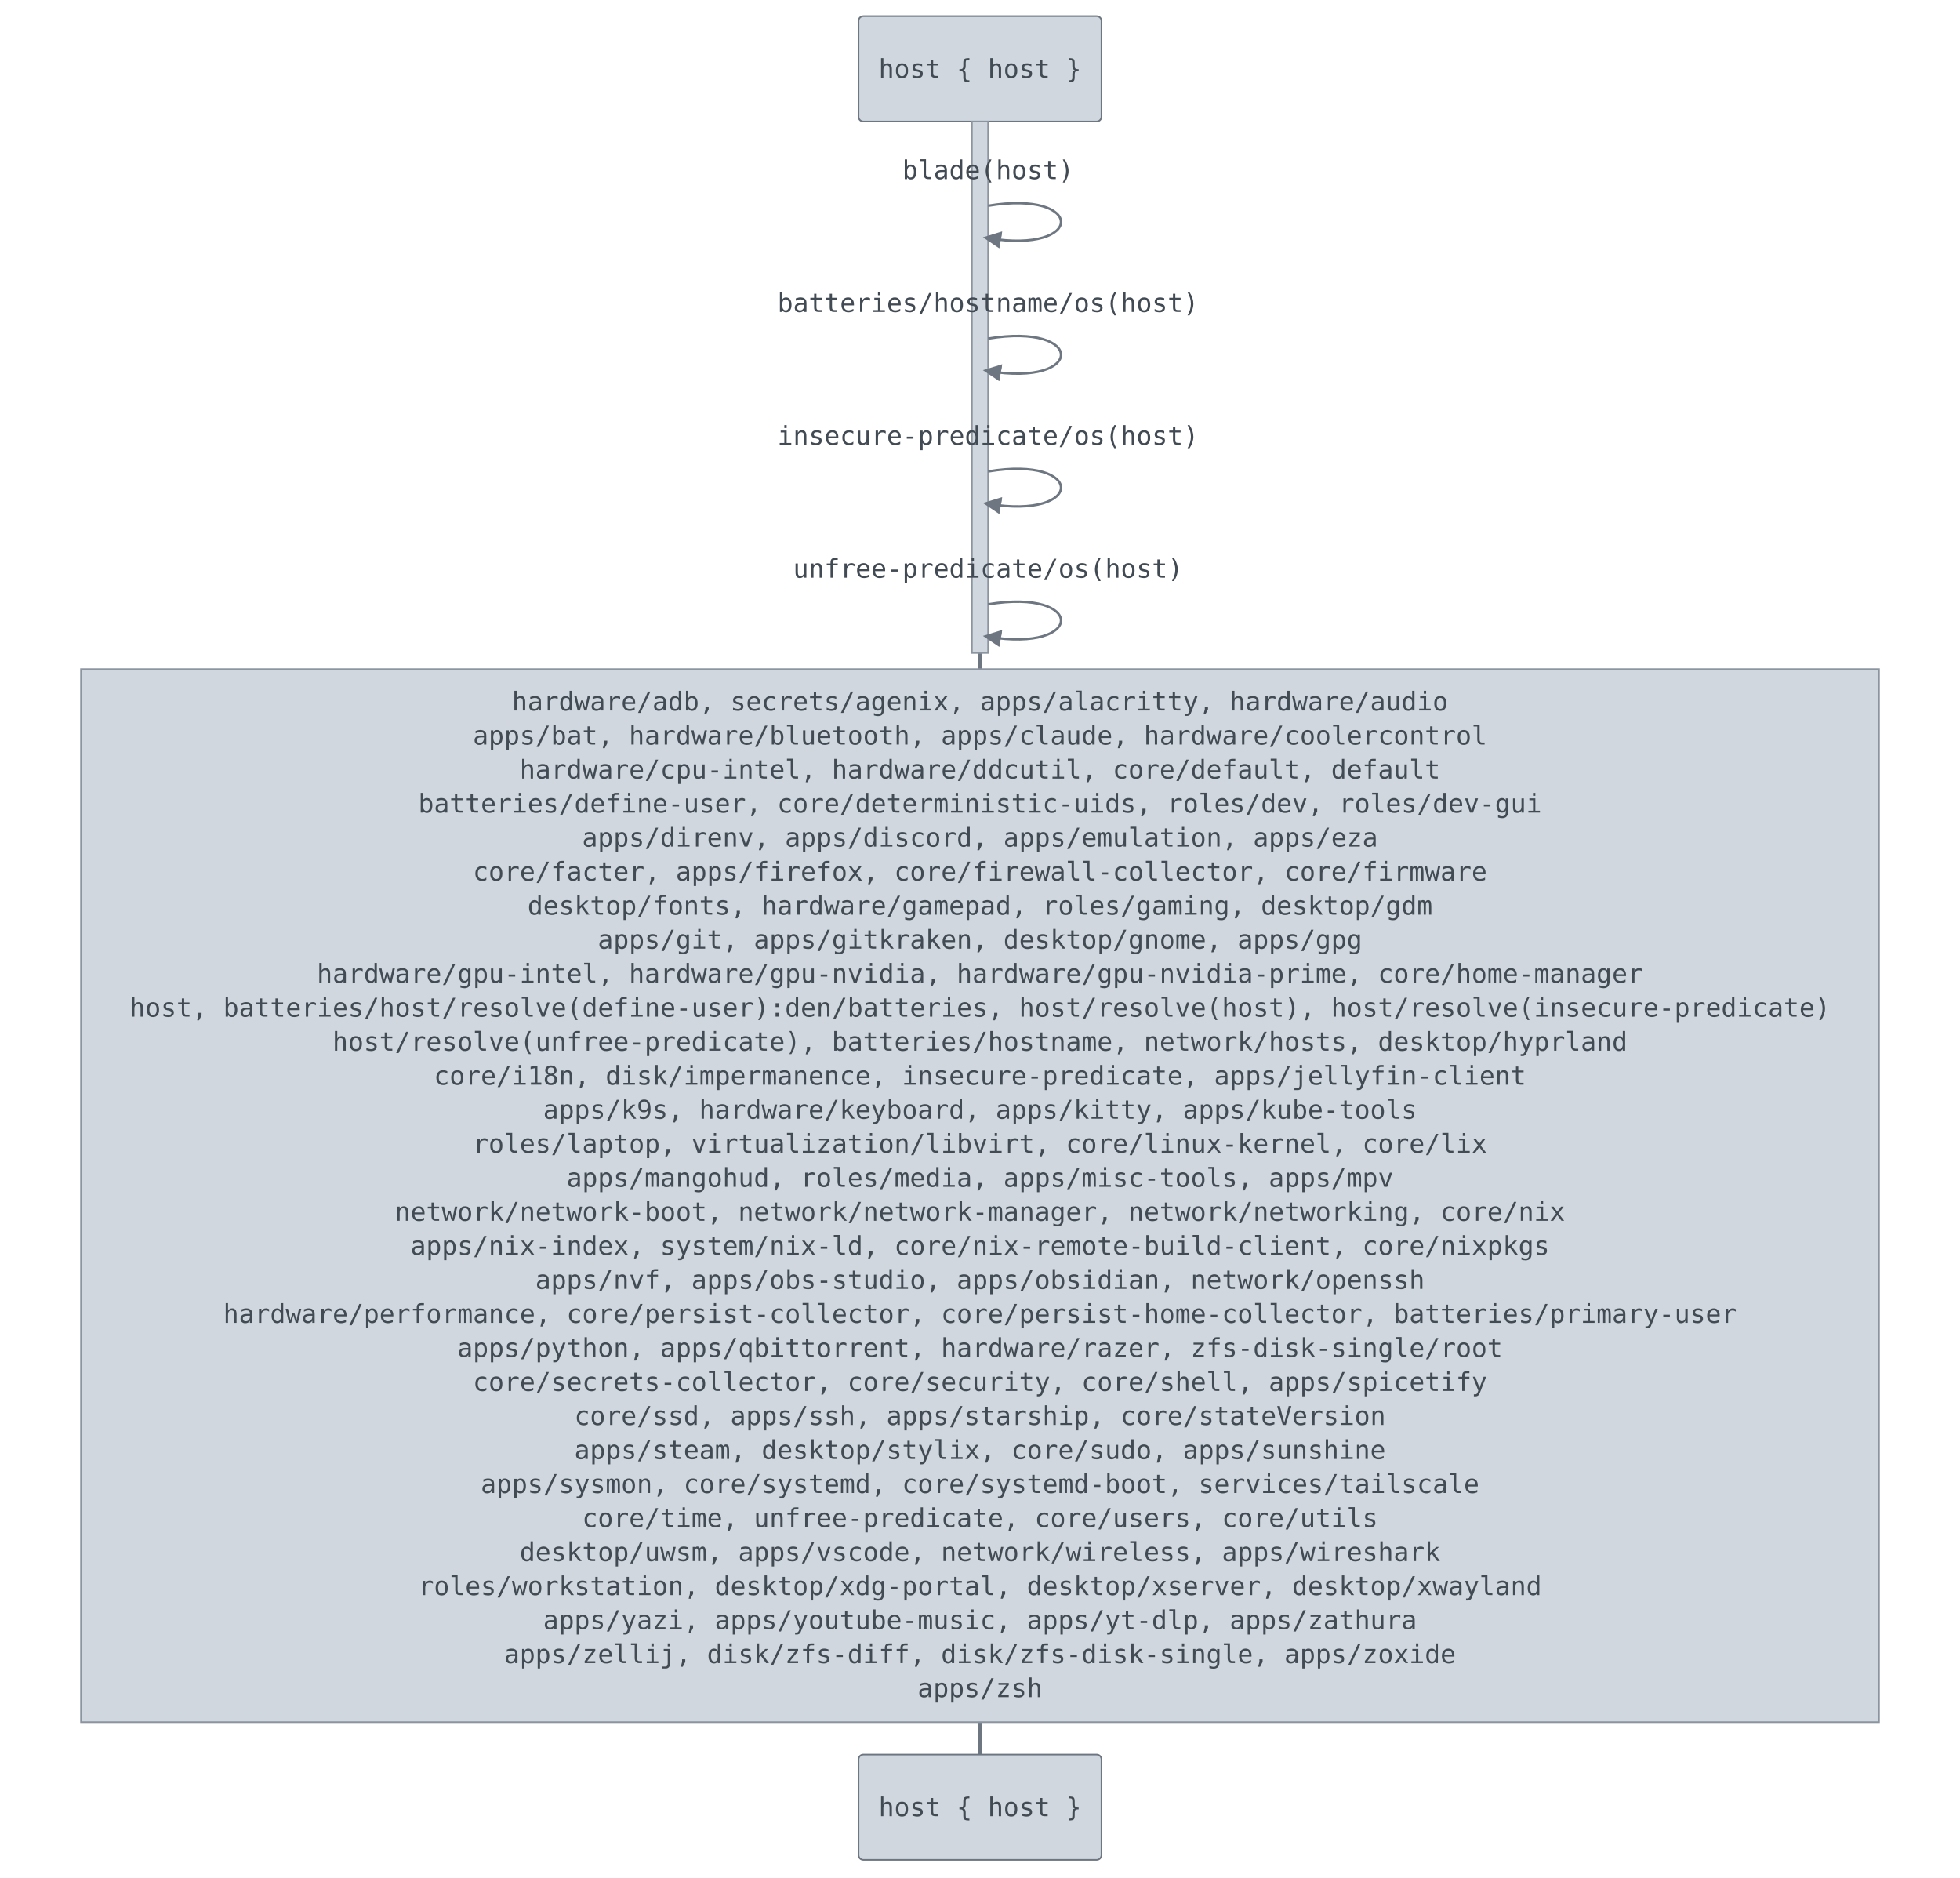
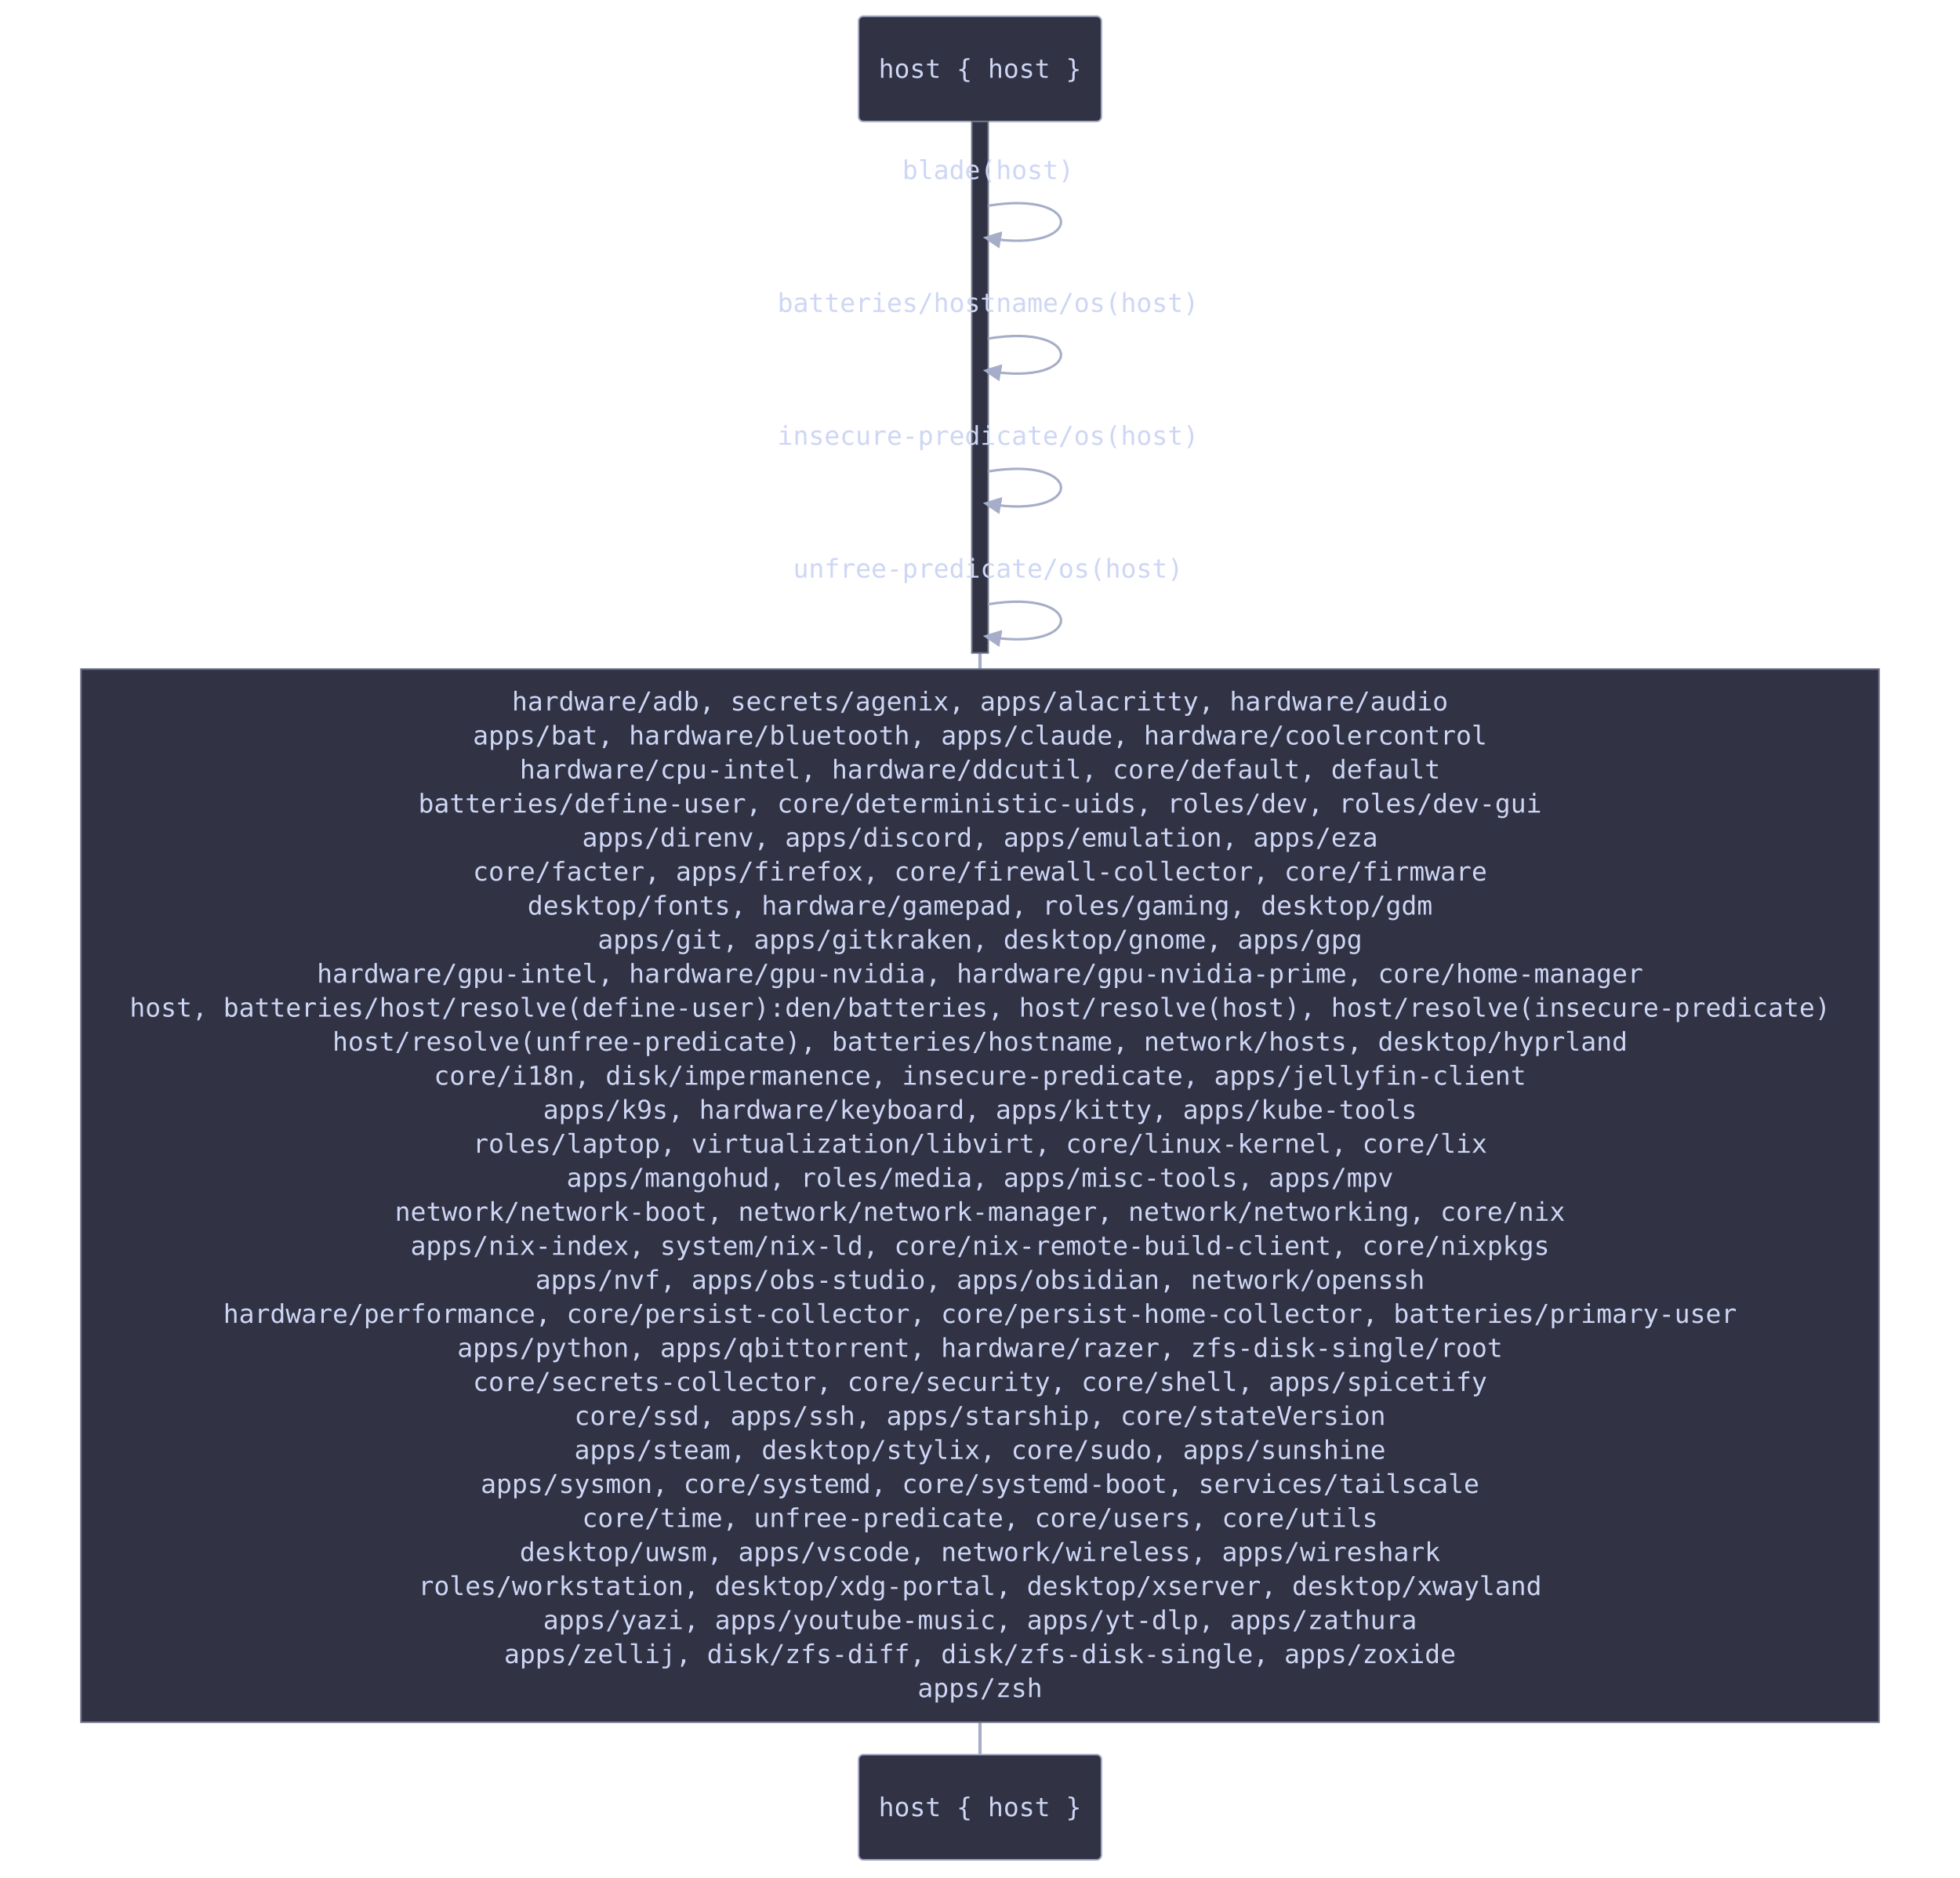
- <svg xmlns="http://www.w3.org/2000/svg" id="my-svg" width="100%" style="max-width: 1210px; background-color: rgb(234, 238, 242);" viewBox="-530 -10 1210 1159" role="graphics-document document" aria-roledescription="sequence">
+ <svg xmlns="http://www.w3.org/2000/svg" id="my-svg" width="100%" style="max-width: 1210px; background-color: rgb(30, 30, 46);" viewBox="-530 -10 1210 1159" role="graphics-document document" aria-roledescription="sequence">
  <g>
    <rect x="0" y="1073" fill="#eaeaea" stroke="#666" width="150" height="65" name="host" rx="3" ry="3" class="actor actor-bottom" />
    <text x="75" y="1105.5" dominant-baseline="central" alignment-baseline="central" class="actor actor-box" style="text-anchor: middle; font-size: 16px; font-weight: 400; font-family: &quot;JetBrains Mono&quot;, &quot;Fira Code&quot;, &quot;DejaVu Sans Mono&quot;, monospace;">
      <tspan x="75" dy="0">host { host }</tspan>
    </text>
  </g>
  <g>
    <line id="actor0" x1="75" y1="65" x2="75" y2="1073" class="actor-line 200" stroke-width="0.5px" stroke="#999" name="host" data-et="life-line" data-id="host" />
    <g id="root-0" data-et="participant" data-type="participant" data-id="host">
      <rect x="0" y="0" fill="#eaeaea" stroke="#666" width="150" height="65" name="host" rx="3" ry="3" class="actor actor-top" />
      <text x="75" y="32.5" dominant-baseline="central" alignment-baseline="central" class="actor actor-box" style="text-anchor: middle; font-size: 16px; font-weight: 400; font-family: &quot;JetBrains Mono&quot;, &quot;Fira Code&quot;, &quot;DejaVu Sans Mono&quot;, monospace;">
        <tspan x="75" dy="0">host { host }</tspan>
      </text>
    </g>
  </g>
-   <style>#my-svg{font-family:JetBrains Mono,Fira Code,DejaVu Sans Mono,monospace;font-size:16px;fill:#424a53;}@keyframes edge-animation-frame{from{stroke-dashoffset:0;}}@keyframes dash{to{stroke-dashoffset:0;}}#my-svg .edge-animation-slow{stroke-dasharray:9,5!important;stroke-dashoffset:900;animation:dash 50s linear infinite;stroke-linecap:round;}#my-svg .edge-animation-fast{stroke-dasharray:9,5!important;stroke-dashoffset:900;animation:dash 20s linear infinite;stroke-linecap:round;}#my-svg .error-icon{fill:#d0d7de;}#my-svg .error-text{fill:#424a53;stroke:#424a53;}#my-svg .edge-thickness-normal{stroke-width:1px;}#my-svg .edge-thickness-thick{stroke-width:3.5px;}#my-svg .edge-pattern-solid{stroke-dasharray:0;}#my-svg .edge-thickness-invisible{stroke-width:0;fill:none;}#my-svg .edge-pattern-dashed{stroke-dasharray:3;}#my-svg .edge-pattern-dotted{stroke-dasharray:2;}#my-svg .marker{fill:#6e7781;stroke:#6e7781;}#my-svg .marker.cross{stroke:#6e7781;}#my-svg svg{font-family:JetBrains Mono,Fira Code,DejaVu Sans Mono,monospace;font-size:16px;}#my-svg p{margin:0;}#my-svg .actor{stroke:#6e7781;fill:#d0d7de;stroke-width:1;}#my-svg rect.actor.outer-path[data-look="neo"]{filter:drop-shadow( 1px 2px 2px rgba(185,185,185,1));}#my-svg rect.note[data-look="neo"]{stroke:#8c959f;fill:#d0d7de;filter:drop-shadow( 1px 2px 2px rgba(185,185,185,1));}#my-svg text.actor&gt;tspan{fill:#424a53;stroke:none;}#my-svg .actor-line{stroke:#6e7781;}#my-svg .innerArc{stroke-width:1.5;stroke-dasharray:none;}#my-svg .messageLine0{stroke-width:1.5;stroke-dasharray:none;stroke:#6e7781;}#my-svg .messageLine1{stroke-width:1.5;stroke-dasharray:2,2;stroke:#6e7781;}#my-svg [id$="-arrowhead"] path{fill:#6e7781;stroke:#6e7781;}#my-svg .sequenceNumber{fill:#eaeef2;}#my-svg [id$="-sequencenumber"]{fill:#6e7781;}#my-svg [id$="-crosshead"] path{fill:#6e7781;stroke:#6e7781;}#my-svg .messageText{fill:#424a53;stroke:none;}#my-svg .labelBox{stroke:#6e7781;fill:#d0d7de;filter:none;}#my-svg .labelText,#my-svg .labelText&gt;tspan{fill:#424a53;stroke:none;}#my-svg .loopText,#my-svg .loopText&gt;tspan{fill:#424a53;stroke:none;}#my-svg .loopLine{stroke-width:2px;stroke-dasharray:2,2;stroke:#6e7781;fill:#6e7781;}#my-svg .note{stroke:#8c959f;fill:#d0d7de;}#my-svg .noteText,#my-svg .noteText&gt;tspan{fill:#424a53;stroke:none;font-weight:normal;}#my-svg .activation0{fill:#d0d7de;stroke:#8c959f;}#my-svg .activation1{fill:#d0d7de;stroke:#8c959f;}#my-svg .activation2{fill:#d0d7de;stroke:#8c959f;}#my-svg .actorPopupMenu{position:absolute;}#my-svg .actorPopupMenuPanel{position:absolute;fill:#d0d7de;box-shadow:0px 8px 16px 0px rgba(0,0,0,0.2);filter:drop-shadow(3px 5px 2px rgb(0 0 0 / 0.4));}#my-svg .actor-man circle,#my-svg line{fill:#d0d7de;stroke-width:2px;}#my-svg g rect.rect{filter:drop-shadow( 1px 2px 2px rgba(185,185,185,1));stroke:#6e7781;}#my-svg .node .neo-node{stroke:#6e7781;}#my-svg [data-look="neo"].node rect,#my-svg [data-look="neo"].cluster rect,#my-svg [data-look="neo"].node polygon{stroke:url(#my-svg-gradient);filter:drop-shadow( 1px 2px 2px rgba(185,185,185,1));}#my-svg [data-look="neo"].node path{stroke:url(#my-svg-gradient);stroke-width:1px;}#my-svg [data-look="neo"].node .outer-path{filter:drop-shadow( 1px 2px 2px rgba(185,185,185,1));}#my-svg [data-look="neo"].node .neo-line path{stroke:#6e7781;filter:none;}#my-svg [data-look="neo"].node circle{stroke:url(#my-svg-gradient);filter:drop-shadow( 1px 2px 2px rgba(185,185,185,1));}#my-svg [data-look="neo"].node circle .state-start{fill:#000000;}#my-svg [data-look="neo"].icon-shape .icon{fill:url(#my-svg-gradient);filter:drop-shadow( 1px 2px 2px rgba(185,185,185,1));}#my-svg [data-look="neo"].icon-shape .icon-neo path{stroke:url(#my-svg-gradient);filter:drop-shadow( 1px 2px 2px rgba(185,185,185,1));}#my-svg :root{--mermaid-font-family:JetBrains Mono,Fira Code,DejaVu Sans Mono,monospace;}</style>
+   <style>#my-svg{font-family:JetBrains Mono,Fira Code,DejaVu Sans Mono,monospace;font-size:16px;fill:#cdd6f4;}@keyframes edge-animation-frame{from{stroke-dashoffset:0;}}@keyframes dash{to{stroke-dashoffset:0;}}#my-svg .edge-animation-slow{stroke-dasharray:9,5!important;stroke-dashoffset:900;animation:dash 50s linear infinite;stroke-linecap:round;}#my-svg .edge-animation-fast{stroke-dasharray:9,5!important;stroke-dashoffset:900;animation:dash 20s linear infinite;stroke-linecap:round;}#my-svg .error-icon{fill:#313244;}#my-svg .error-text{fill:#cdd6f4;stroke:#cdd6f4;}#my-svg .edge-thickness-normal{stroke-width:1px;}#my-svg .edge-thickness-thick{stroke-width:3.5px;}#my-svg .edge-pattern-solid{stroke-dasharray:0;}#my-svg .edge-thickness-invisible{stroke-width:0;fill:none;}#my-svg .edge-pattern-dashed{stroke-dasharray:3;}#my-svg .edge-pattern-dotted{stroke-dasharray:2;}#my-svg .marker{fill:#a6adc8;stroke:#a6adc8;}#my-svg .marker.cross{stroke:#a6adc8;}#my-svg svg{font-family:JetBrains Mono,Fira Code,DejaVu Sans Mono,monospace;font-size:16px;}#my-svg p{margin:0;}#my-svg .actor{stroke:#a6adc8;fill:#313244;stroke-width:1;}#my-svg rect.actor.outer-path[data-look="neo"]{filter:drop-shadow( 1px 2px 2px rgba(185,185,185,1));}#my-svg rect.note[data-look="neo"]{stroke:#6c7086;fill:#313244;filter:drop-shadow( 1px 2px 2px rgba(185,185,185,1));}#my-svg text.actor&gt;tspan{fill:#cdd6f4;stroke:none;}#my-svg .actor-line{stroke:#a6adc8;}#my-svg .innerArc{stroke-width:1.5;stroke-dasharray:none;}#my-svg .messageLine0{stroke-width:1.5;stroke-dasharray:none;stroke:#a6adc8;}#my-svg .messageLine1{stroke-width:1.5;stroke-dasharray:2,2;stroke:#a6adc8;}#my-svg [id$="-arrowhead"] path{fill:#a6adc8;stroke:#a6adc8;}#my-svg .sequenceNumber{fill:#1e1e2e;}#my-svg [id$="-sequencenumber"]{fill:#a6adc8;}#my-svg [id$="-crosshead"] path{fill:#a6adc8;stroke:#a6adc8;}#my-svg .messageText{fill:#cdd6f4;stroke:none;}#my-svg .labelBox{stroke:#a6adc8;fill:#313244;filter:none;}#my-svg .labelText,#my-svg .labelText&gt;tspan{fill:#cdd6f4;stroke:none;}#my-svg .loopText,#my-svg .loopText&gt;tspan{fill:#cdd6f4;stroke:none;}#my-svg .loopLine{stroke-width:2px;stroke-dasharray:2,2;stroke:#a6adc8;fill:#a6adc8;}#my-svg .note{stroke:#6c7086;fill:#313244;}#my-svg .noteText,#my-svg .noteText&gt;tspan{fill:#cdd6f4;stroke:none;font-weight:normal;}#my-svg .activation0{fill:#313244;stroke:#6c7086;}#my-svg .activation1{fill:#313244;stroke:#6c7086;}#my-svg .activation2{fill:#313244;stroke:#6c7086;}#my-svg .actorPopupMenu{position:absolute;}#my-svg .actorPopupMenuPanel{position:absolute;fill:#313244;box-shadow:0px 8px 16px 0px rgba(0,0,0,0.2);filter:drop-shadow(3px 5px 2px rgb(0 0 0 / 0.4));}#my-svg .actor-man circle,#my-svg line{fill:#313244;stroke-width:2px;}#my-svg g rect.rect{filter:drop-shadow( 1px 2px 2px rgba(185,185,185,1));stroke:#a6adc8;}#my-svg .node .neo-node{stroke:#a6adc8;}#my-svg [data-look="neo"].node rect,#my-svg [data-look="neo"].cluster rect,#my-svg [data-look="neo"].node polygon{stroke:url(#my-svg-gradient);filter:drop-shadow( 1px 2px 2px rgba(185,185,185,1));}#my-svg [data-look="neo"].node path{stroke:url(#my-svg-gradient);stroke-width:1px;}#my-svg [data-look="neo"].node .outer-path{filter:drop-shadow( 1px 2px 2px rgba(185,185,185,1));}#my-svg [data-look="neo"].node .neo-line path{stroke:#a6adc8;filter:none;}#my-svg [data-look="neo"].node circle{stroke:url(#my-svg-gradient);filter:drop-shadow( 1px 2px 2px rgba(185,185,185,1));}#my-svg [data-look="neo"].node circle .state-start{fill:#000000;}#my-svg [data-look="neo"].icon-shape .icon{fill:url(#my-svg-gradient);filter:drop-shadow( 1px 2px 2px rgba(185,185,185,1));}#my-svg [data-look="neo"].icon-shape .icon-neo path{stroke:url(#my-svg-gradient);filter:drop-shadow( 1px 2px 2px rgba(185,185,185,1));}#my-svg :root{--mermaid-font-family:JetBrains Mono,Fira Code,DejaVu Sans Mono,monospace;}</style>
  <g />
  <defs>
    <symbol id="my-svg-computer" width="24" height="24">
      <path transform="scale(.5)" d="M2 2v13h20v-13h-20zm18 11h-16v-9h16v9zm-10.228 6l.466-1h3.524l.467 1h-4.457zm14.228 3h-24l2-6h2.104l-1.33 4h18.45l-1.297-4h2.073l2 6zm-5-10h-14v-7h14v7z" />
    </symbol>
  </defs>
  <defs>
    <symbol id="my-svg-database" fill-rule="evenodd" clip-rule="evenodd">
      <path transform="scale(.5)" d="M12.258.001l.256.004.255.005.253.008.251.01.249.012.247.015.246.016.242.019.241.02.239.023.236.024.233.027.231.028.229.031.225.032.223.034.22.036.217.038.214.04.211.041.208.043.205.045.201.046.198.048.194.05.191.051.187.053.183.054.18.056.175.057.172.059.168.06.163.061.16.063.155.064.15.066.074.033.073.033.071.034.07.034.069.035.068.035.067.035.066.035.064.036.064.036.062.036.06.036.06.037.058.037.058.037.055.038.055.038.053.038.052.038.051.039.05.039.048.039.047.039.045.04.044.04.043.04.041.04.04.041.039.041.037.041.036.041.034.041.033.042.032.042.03.042.029.042.027.042.026.043.024.043.023.043.021.043.02.043.018.044.017.043.015.044.013.044.012.044.011.045.009.044.007.045.006.045.004.045.002.045.001.045v17l-.001.045-.002.045-.004.045-.006.045-.007.045-.009.044-.011.045-.012.044-.013.044-.015.044-.017.043-.018.044-.02.043-.021.043-.023.043-.024.043-.026.043-.027.042-.029.042-.03.042-.032.042-.033.042-.034.041-.036.041-.037.041-.039.041-.04.041-.041.04-.043.04-.044.04-.045.04-.047.039-.048.039-.05.039-.051.039-.052.038-.053.038-.055.038-.055.038-.058.037-.058.037-.06.037-.06.036-.062.036-.064.036-.064.036-.066.035-.067.035-.068.035-.069.035-.07.034-.071.034-.073.033-.074.033-.15.066-.155.064-.16.063-.163.061-.168.06-.172.059-.175.057-.18.056-.183.054-.187.053-.191.051-.194.05-.198.048-.201.046-.205.045-.208.043-.211.041-.214.04-.217.038-.22.036-.223.034-.225.032-.229.031-.231.028-.233.027-.236.024-.239.023-.241.02-.242.019-.246.016-.247.015-.249.012-.251.01-.253.008-.255.005-.256.004-.258.001-.258-.001-.256-.004-.255-.005-.253-.008-.251-.01-.249-.012-.247-.015-.245-.016-.243-.019-.241-.02-.238-.023-.236-.024-.234-.027-.231-.028-.228-.031-.226-.032-.223-.034-.22-.036-.217-.038-.214-.04-.211-.041-.208-.043-.204-.045-.201-.046-.198-.048-.195-.05-.19-.051-.187-.053-.184-.054-.179-.056-.176-.057-.172-.059-.167-.06-.164-.061-.159-.063-.155-.064-.151-.066-.074-.033-.072-.033-.072-.034-.07-.034-.069-.035-.068-.035-.067-.035-.066-.035-.064-.036-.063-.036-.062-.036-.061-.036-.06-.037-.058-.037-.057-.037-.056-.038-.055-.038-.053-.038-.052-.038-.051-.039-.049-.039-.049-.039-.046-.039-.046-.04-.044-.04-.043-.04-.041-.04-.04-.041-.039-.041-.037-.041-.036-.041-.034-.041-.033-.042-.032-.042-.03-.042-.029-.042-.027-.042-.026-.043-.024-.043-.023-.043-.021-.043-.02-.043-.018-.044-.017-.043-.015-.044-.013-.044-.012-.044-.011-.045-.009-.044-.007-.045-.006-.045-.004-.045-.002-.045-.001-.045v-17l.001-.045.002-.045.004-.045.006-.045.007-.045.009-.044.011-.045.012-.044.013-.044.015-.044.017-.043.018-.044.02-.043.021-.043.023-.043.024-.043.026-.043.027-.042.029-.042.03-.042.032-.042.033-.042.034-.041.036-.041.037-.041.039-.041.04-.041.041-.04.043-.04.044-.04.046-.04.046-.039.049-.039.049-.039.051-.039.052-.038.053-.038.055-.038.056-.038.057-.037.058-.037.06-.037.061-.036.062-.036.063-.036.064-.036.066-.035.067-.035.068-.035.069-.035.07-.034.072-.034.072-.033.074-.033.151-.066.155-.064.159-.063.164-.061.167-.06.172-.059.176-.057.179-.056.184-.054.187-.053.19-.051.195-.05.198-.048.201-.046.204-.045.208-.043.211-.041.214-.04.217-.038.22-.036.223-.034.226-.032.228-.031.231-.028.234-.027.236-.024.238-.023.241-.02.243-.019.245-.016.247-.015.249-.012.251-.01.253-.008.255-.005.256-.004.258-.001.258.001zm-9.258 20.499v.01l.001.021.003.021.004.022.005.021.006.022.007.022.009.023.01.022.011.023.012.023.013.023.015.023.016.024.017.023.018.024.019.024.021.024.022.025.023.024.024.025.052.049.056.05.061.051.066.051.07.051.075.051.079.052.084.052.088.052.092.052.097.052.102.051.105.052.11.052.114.051.119.051.123.051.127.05.131.05.135.05.139.048.144.049.147.047.152.047.155.047.16.045.163.045.167.043.171.043.176.041.178.041.183.039.187.039.19.037.194.035.197.035.202.033.204.031.209.03.212.029.216.027.219.025.222.024.226.021.23.02.233.018.236.016.24.015.243.012.246.01.249.008.253.005.256.004.259.001.26-.001.257-.004.254-.005.25-.008.247-.011.244-.012.241-.014.237-.016.233-.018.231-.021.226-.021.224-.024.22-.026.216-.027.212-.028.21-.031.205-.031.202-.034.198-.034.194-.036.191-.037.187-.039.183-.04.179-.04.175-.042.172-.043.168-.044.163-.045.16-.046.155-.046.152-.047.148-.048.143-.049.139-.049.136-.05.131-.05.126-.05.123-.051.118-.052.114-.051.11-.052.106-.052.101-.052.096-.052.092-.052.088-.053.083-.051.079-.052.074-.052.07-.051.065-.051.06-.051.056-.05.051-.05.023-.024.023-.025.021-.024.02-.024.019-.024.018-.024.017-.024.015-.023.014-.024.013-.023.012-.023.01-.023.01-.022.008-.022.006-.022.006-.022.004-.022.004-.021.001-.021.001-.021v-4.127l-.077.055-.08.053-.083.054-.085.053-.087.052-.09.052-.093.051-.095.05-.097.05-.1.049-.102.049-.105.048-.106.047-.109.047-.111.046-.114.045-.115.045-.118.044-.12.043-.122.042-.124.042-.126.041-.128.04-.13.04-.132.038-.134.038-.135.037-.138.037-.139.035-.142.035-.143.034-.144.033-.147.032-.148.031-.15.03-.151.03-.153.029-.154.027-.156.027-.158.026-.159.025-.161.024-.162.023-.163.022-.165.021-.166.02-.167.019-.169.018-.169.017-.171.016-.173.015-.173.014-.175.013-.175.012-.177.011-.178.01-.179.008-.179.008-.181.006-.182.005-.182.004-.184.003-.184.002h-.37l-.184-.002-.184-.003-.182-.004-.182-.005-.181-.006-.179-.008-.179-.008-.178-.01-.176-.011-.176-.012-.175-.013-.173-.014-.172-.015-.171-.016-.17-.017-.169-.018-.167-.019-.166-.02-.165-.021-.163-.022-.162-.023-.161-.024-.159-.025-.157-.026-.156-.027-.155-.027-.153-.029-.151-.03-.15-.03-.148-.031-.146-.032-.145-.033-.143-.034-.141-.035-.14-.035-.137-.037-.136-.037-.134-.038-.132-.038-.13-.04-.128-.04-.126-.041-.124-.042-.122-.042-.12-.044-.117-.043-.116-.045-.113-.045-.112-.046-.109-.047-.106-.047-.105-.048-.102-.049-.1-.049-.097-.05-.095-.05-.093-.052-.09-.051-.087-.052-.085-.053-.083-.054-.08-.054-.077-.054v4.127zm0-5.654v.011l.001.021.003.021.004.021.005.022.006.022.007.022.009.022.01.022.011.023.012.023.013.023.015.024.016.023.017.024.018.024.019.024.021.024.022.024.023.025.024.024.052.05.056.05.061.05.066.051.07.051.075.052.079.051.084.052.088.052.092.052.097.052.102.052.105.052.11.051.114.051.119.052.123.05.127.051.131.05.135.049.139.049.144.048.147.048.152.047.155.046.16.045.163.045.167.044.171.042.176.042.178.04.183.04.187.038.19.037.194.036.197.034.202.033.204.032.209.03.212.028.216.027.219.025.222.024.226.022.23.02.233.018.236.016.24.014.243.012.246.01.249.008.253.006.256.003.259.001.26-.001.257-.003.254-.006.25-.008.247-.01.244-.012.241-.015.237-.016.233-.018.231-.02.226-.022.224-.024.22-.025.216-.027.212-.029.21-.03.205-.032.202-.033.198-.035.194-.036.191-.037.187-.039.183-.039.179-.041.175-.042.172-.043.168-.044.163-.045.16-.045.155-.047.152-.047.148-.048.143-.048.139-.05.136-.049.131-.05.126-.051.123-.051.118-.051.114-.052.11-.052.106-.052.101-.052.096-.052.092-.052.088-.052.083-.052.079-.052.074-.051.07-.052.065-.051.06-.05.056-.051.051-.049.023-.025.023-.024.021-.025.02-.024.019-.024.018-.024.017-.024.015-.023.014-.023.013-.024.012-.022.01-.023.01-.023.008-.022.006-.022.006-.022.004-.021.004-.022.001-.021.001-.021v-4.139l-.077.054-.08.054-.083.054-.085.052-.087.053-.09.051-.093.051-.095.051-.097.05-.1.049-.102.049-.105.048-.106.047-.109.047-.111.046-.114.045-.115.044-.118.044-.12.044-.122.042-.124.042-.126.041-.128.04-.13.039-.132.039-.134.038-.135.037-.138.036-.139.036-.142.035-.143.033-.144.033-.147.033-.148.031-.15.03-.151.03-.153.028-.154.028-.156.027-.158.026-.159.025-.161.024-.162.023-.163.022-.165.021-.166.02-.167.019-.169.018-.169.017-.171.016-.173.015-.173.014-.175.013-.175.012-.177.011-.178.009-.179.009-.179.007-.181.007-.182.005-.182.004-.184.003-.184.002h-.37l-.184-.002-.184-.003-.182-.004-.182-.005-.181-.007-.179-.007-.179-.009-.178-.009-.176-.011-.176-.012-.175-.013-.173-.014-.172-.015-.171-.016-.17-.017-.169-.018-.167-.019-.166-.02-.165-.021-.163-.022-.162-.023-.161-.024-.159-.025-.157-.026-.156-.027-.155-.028-.153-.028-.151-.03-.15-.03-.148-.031-.146-.033-.145-.033-.143-.033-.141-.035-.14-.036-.137-.036-.136-.037-.134-.038-.132-.039-.13-.039-.128-.04-.126-.041-.124-.042-.122-.043-.12-.043-.117-.044-.116-.044-.113-.046-.112-.046-.109-.046-.106-.047-.105-.048-.102-.049-.1-.049-.097-.05-.095-.051-.093-.051-.09-.051-.087-.053-.085-.052-.083-.054-.08-.054-.077-.054v4.139zm0-5.666v.011l.001.02.003.022.004.021.005.022.006.021.007.022.009.023.01.022.011.023.012.023.013.023.015.023.016.024.017.024.018.023.019.024.021.025.022.024.023.024.024.025.052.05.056.05.061.05.066.051.07.051.075.052.079.051.084.052.088.052.092.052.097.052.102.052.105.051.11.052.114.051.119.051.123.051.127.05.131.05.135.05.139.049.144.048.147.048.152.047.155.046.16.045.163.045.167.043.171.043.176.042.178.04.183.04.187.038.19.037.194.036.197.034.202.033.204.032.209.03.212.028.216.027.219.025.222.024.226.021.23.02.233.018.236.017.24.014.243.012.246.01.249.008.253.006.256.003.259.001.26-.001.257-.003.254-.006.25-.008.247-.01.244-.013.241-.014.237-.016.233-.018.231-.02.226-.022.224-.024.22-.025.216-.027.212-.029.21-.03.205-.032.202-.033.198-.035.194-.036.191-.037.187-.039.183-.039.179-.041.175-.042.172-.043.168-.044.163-.045.16-.045.155-.047.152-.047.148-.048.143-.049.139-.049.136-.049.131-.051.126-.05.123-.051.118-.052.114-.051.11-.052.106-.052.101-.052.096-.052.092-.052.088-.052.083-.052.079-.052.074-.052.07-.051.065-.051.06-.051.056-.05.051-.049.023-.025.023-.025.021-.024.02-.024.019-.024.018-.024.017-.024.015-.023.014-.024.013-.023.012-.023.01-.022.01-.023.008-.022.006-.022.006-.022.004-.022.004-.021.001-.021.001-.021v-4.153l-.077.054-.08.054-.083.053-.085.053-.087.053-.09.051-.093.051-.095.051-.097.05-.1.049-.102.048-.105.048-.106.048-.109.046-.111.046-.114.046-.115.044-.118.044-.12.043-.122.043-.124.042-.126.041-.128.04-.13.039-.132.039-.134.038-.135.037-.138.036-.139.036-.142.034-.143.034-.144.033-.147.032-.148.032-.15.03-.151.03-.153.028-.154.028-.156.027-.158.026-.159.024-.161.024-.162.023-.163.023-.165.021-.166.02-.167.019-.169.018-.169.017-.171.016-.173.015-.173.014-.175.013-.175.012-.177.01-.178.01-.179.009-.179.007-.181.006-.182.006-.182.004-.184.003-.184.001-.185.001-.185-.001-.184-.001-.184-.003-.182-.004-.182-.006-.181-.006-.179-.007-.179-.009-.178-.01-.176-.01-.176-.012-.175-.013-.173-.014-.172-.015-.171-.016-.17-.017-.169-.018-.167-.019-.166-.02-.165-.021-.163-.023-.162-.023-.161-.024-.159-.024-.157-.026-.156-.027-.155-.028-.153-.028-.151-.03-.15-.03-.148-.032-.146-.032-.145-.033-.143-.034-.141-.034-.14-.036-.137-.036-.136-.037-.134-.038-.132-.039-.13-.039-.128-.041-.126-.041-.124-.041-.122-.043-.12-.043-.117-.044-.116-.044-.113-.046-.112-.046-.109-.046-.106-.048-.105-.048-.102-.048-.1-.05-.097-.049-.095-.051-.093-.051-.09-.052-.087-.052-.085-.053-.083-.053-.08-.054-.077-.054v4.153zm8.74-8.179l-.257.004-.254.005-.25.008-.247.011-.244.012-.241.014-.237.016-.233.018-.231.021-.226.022-.224.023-.22.026-.216.027-.212.028-.21.031-.205.032-.202.033-.198.034-.194.036-.191.038-.187.038-.183.04-.179.041-.175.042-.172.043-.168.043-.163.045-.16.046-.155.046-.152.048-.148.048-.143.048-.139.049-.136.05-.131.05-.126.051-.123.051-.118.051-.114.052-.11.052-.106.052-.101.052-.096.052-.092.052-.088.052-.083.052-.079.052-.074.051-.07.052-.065.051-.06.05-.056.05-.051.05-.023.025-.023.024-.021.024-.02.025-.019.024-.018.024-.017.023-.015.024-.014.023-.013.023-.012.023-.01.023-.01.022-.008.022-.006.023-.006.021-.004.022-.004.021-.001.021-.001.021.001.021.001.021.004.021.004.022.006.021.006.023.008.022.01.022.01.023.012.023.013.023.014.023.015.024.017.023.018.024.019.024.02.025.021.024.023.024.023.025.051.05.056.05.06.05.065.051.07.052.074.051.079.052.083.052.088.052.092.052.096.052.101.052.106.052.11.052.114.052.118.051.123.051.126.051.131.05.136.05.139.049.143.048.148.048.152.048.155.046.16.046.163.045.168.043.172.043.175.042.179.041.183.04.187.038.191.038.194.036.198.034.202.033.205.032.21.031.212.028.216.027.22.026.224.023.226.022.231.021.233.018.237.016.241.014.244.012.247.011.25.008.254.005.257.004.26.001.26-.001.257-.004.254-.005.25-.008.247-.011.244-.012.241-.014.237-.016.233-.018.231-.021.226-.022.224-.023.22-.026.216-.027.212-.028.21-.031.205-.032.202-.033.198-.034.194-.036.191-.038.187-.038.183-.04.179-.041.175-.042.172-.043.168-.043.163-.045.16-.046.155-.046.152-.048.148-.048.143-.048.139-.049.136-.05.131-.05.126-.051.123-.051.118-.051.114-.052.11-.052.106-.052.101-.052.096-.052.092-.052.088-.052.083-.052.079-.052.074-.051.07-.052.065-.051.06-.05.056-.05.051-.05.023-.025.023-.024.021-.024.02-.025.019-.024.018-.024.017-.023.015-.024.014-.023.013-.023.012-.023.01-.023.01-.022.008-.022.006-.023.006-.021.004-.022.004-.021.001-.021.001-.021-.001-.021-.001-.021-.004-.021-.004-.022-.006-.021-.006-.023-.008-.022-.01-.022-.01-.023-.012-.023-.013-.023-.014-.023-.015-.024-.017-.023-.018-.024-.019-.024-.02-.025-.021-.024-.023-.024-.023-.025-.051-.05-.056-.05-.06-.05-.065-.051-.07-.052-.074-.051-.079-.052-.083-.052-.088-.052-.092-.052-.096-.052-.101-.052-.106-.052-.11-.052-.114-.052-.118-.051-.123-.051-.126-.051-.131-.05-.136-.05-.139-.049-.143-.048-.148-.048-.152-.048-.155-.046-.16-.046-.163-.045-.168-.043-.172-.043-.175-.042-.179-.041-.183-.04-.187-.038-.191-.038-.194-.036-.198-.034-.202-.033-.205-.032-.21-.031-.212-.028-.216-.027-.22-.026-.224-.023-.226-.022-.231-.021-.233-.018-.237-.016-.241-.014-.244-.012-.247-.011-.25-.008-.254-.005-.257-.004-.26-.001-.26.001z" />
    </symbol>
  </defs>
  <defs>
    <symbol id="my-svg-clock" width="24" height="24">
      <path transform="scale(.5)" d="M12 2c5.514 0 10 4.486 10 10s-4.486 10-10 10-10-4.486-10-10 4.486-10 10-10zm0-2c-6.627 0-12 5.373-12 12s5.373 12 12 12 12-5.373 12-12-5.373-12-12-12zm5.848 12.459c.202.038.202.333.001.372-1.907.361-6.045 1.111-6.547 1.111-.719 0-1.301-.582-1.301-1.301 0-.512.77-5.447 1.125-7.445.034-.192.312-.181.343.014l.985 6.238 5.394 1.011z" />
    </symbol>
  </defs>
  <defs>
    <marker id="my-svg-arrowhead" refX="7.9" refY="5" markerUnits="userSpaceOnUse" markerWidth="12" markerHeight="12" orient="auto-start-reverse">
      <path d="M -1 0 L 10 5 L 0 10 z" />
    </marker>
  </defs>
  <defs>
    <marker id="my-svg-crosshead" markerWidth="15" markerHeight="8" orient="auto" refX="4" refY="4.5">
      <path fill="none" stroke="#000000" stroke-width="1pt" d="M 1,2 L 6,7 M 6,2 L 1,7" style="stroke-dasharray: 0, 0;" />
    </marker>
  </defs>
  <defs>
    <marker id="my-svg-filled-head" refX="15.5" refY="7" markerWidth="20" markerHeight="28" orient="auto">
      <path d="M 18,7 L9,13 L14,7 L9,1 Z" />
    </marker>
  </defs>
  <defs>
    <marker id="my-svg-sequencenumber" refX="15" refY="15" markerWidth="60" markerHeight="40" orient="auto">
      <circle cx="15" cy="15" r="6" />
    </marker>
  </defs>
  <defs>
    <marker id="my-svg-solidTopArrowHead" refX="7.9" refY="7.25" markerUnits="userSpaceOnUse" markerWidth="12" markerHeight="12" orient="auto-start-reverse">
      <path d="M 0 0 L 10 8 L 0 8 z" />
    </marker>
  </defs>
  <defs>
    <marker id="my-svg-solidBottomArrowHead" refX="7.9" refY="0.75" markerUnits="userSpaceOnUse" markerWidth="12" markerHeight="12" orient="auto-start-reverse">
      <path d="M 0 0 L 10 0 L 0 8 z" />
    </marker>
  </defs>
  <defs>
    <marker id="my-svg-stickTopArrowHead" refX="7.5" refY="7" markerUnits="userSpaceOnUse" markerWidth="12" markerHeight="12" orient="auto-start-reverse">
      <path d="M 0 0 L 7 7" stroke="black" stroke-width="1.5" fill="none" />
    </marker>
  </defs>
  <defs>
    <marker id="my-svg-stickBottomArrowHead" refX="7.5" refY="0" markerUnits="userSpaceOnUse" markerWidth="12" markerHeight="12" orient="auto-start-reverse">
      <path d="M 0 7 L 7 0" stroke="black" stroke-width="1.5" fill="none" />
    </marker>
  </defs>
  <g>
    <rect x="70" y="65" fill="#EDF2AE" stroke="#666" width="10" height="328" class="activation0" />
  </g>
  <g data-et="note" data-id="i6">
    <rect x="-480" y="403" fill="#EDF2AE" stroke="#666" width="1110" height="650" class="note" />
    <text x="75" y="408" text-anchor="middle" dominant-baseline="middle" alignment-baseline="middle" class="noteText" dy="1em" style="font-family: &quot;JetBrains Mono&quot;, &quot;Fira Code&quot;, &quot;DejaVu Sans Mono&quot;, monospace; font-size: 16px; font-weight: 400;">
      <tspan x="75">hardware/adb, secrets/agenix, apps/alacritty, hardware/audio</tspan>
    </text>
    <text x="75" y="429" text-anchor="middle" dominant-baseline="middle" alignment-baseline="middle" class="noteText" dy="1em" style="font-family: &quot;JetBrains Mono&quot;, &quot;Fira Code&quot;, &quot;DejaVu Sans Mono&quot;, monospace; font-size: 16px; font-weight: 400;">
      <tspan x="75">apps/bat, hardware/bluetooth, apps/claude, hardware/coolercontrol</tspan>
    </text>
    <text x="75" y="450" text-anchor="middle" dominant-baseline="middle" alignment-baseline="middle" class="noteText" dy="1em" style="font-family: &quot;JetBrains Mono&quot;, &quot;Fira Code&quot;, &quot;DejaVu Sans Mono&quot;, monospace; font-size: 16px; font-weight: 400;">
      <tspan x="75">hardware/cpu-intel, hardware/ddcutil, core/default, default</tspan>
    </text>
    <text x="75" y="471" text-anchor="middle" dominant-baseline="middle" alignment-baseline="middle" class="noteText" dy="1em" style="font-family: &quot;JetBrains Mono&quot;, &quot;Fira Code&quot;, &quot;DejaVu Sans Mono&quot;, monospace; font-size: 16px; font-weight: 400;">
      <tspan x="75">batteries/define-user, core/deterministic-uids, roles/dev, roles/dev-gui</tspan>
    </text>
    <text x="75" y="492" text-anchor="middle" dominant-baseline="middle" alignment-baseline="middle" class="noteText" dy="1em" style="font-family: &quot;JetBrains Mono&quot;, &quot;Fira Code&quot;, &quot;DejaVu Sans Mono&quot;, monospace; font-size: 16px; font-weight: 400;">
      <tspan x="75">apps/direnv, apps/discord, apps/emulation, apps/eza</tspan>
    </text>
    <text x="75" y="513" text-anchor="middle" dominant-baseline="middle" alignment-baseline="middle" class="noteText" dy="1em" style="font-family: &quot;JetBrains Mono&quot;, &quot;Fira Code&quot;, &quot;DejaVu Sans Mono&quot;, monospace; font-size: 16px; font-weight: 400;">
      <tspan x="75">core/facter, apps/firefox, core/firewall-collector, core/firmware</tspan>
    </text>
    <text x="75" y="534" text-anchor="middle" dominant-baseline="middle" alignment-baseline="middle" class="noteText" dy="1em" style="font-family: &quot;JetBrains Mono&quot;, &quot;Fira Code&quot;, &quot;DejaVu Sans Mono&quot;, monospace; font-size: 16px; font-weight: 400;">
      <tspan x="75">desktop/fonts, hardware/gamepad, roles/gaming, desktop/gdm</tspan>
    </text>
    <text x="75" y="555" text-anchor="middle" dominant-baseline="middle" alignment-baseline="middle" class="noteText" dy="1em" style="font-family: &quot;JetBrains Mono&quot;, &quot;Fira Code&quot;, &quot;DejaVu Sans Mono&quot;, monospace; font-size: 16px; font-weight: 400;">
      <tspan x="75">apps/git, apps/gitkraken, desktop/gnome, apps/gpg</tspan>
    </text>
    <text x="75" y="576" text-anchor="middle" dominant-baseline="middle" alignment-baseline="middle" class="noteText" dy="1em" style="font-family: &quot;JetBrains Mono&quot;, &quot;Fira Code&quot;, &quot;DejaVu Sans Mono&quot;, monospace; font-size: 16px; font-weight: 400;">
      <tspan x="75">hardware/gpu-intel, hardware/gpu-nvidia, hardware/gpu-nvidia-prime, core/home-manager</tspan>
    </text>
    <text x="75" y="597" text-anchor="middle" dominant-baseline="middle" alignment-baseline="middle" class="noteText" dy="1em" style="font-family: &quot;JetBrains Mono&quot;, &quot;Fira Code&quot;, &quot;DejaVu Sans Mono&quot;, monospace; font-size: 16px; font-weight: 400;">
      <tspan x="75">host, batteries/host/resolve(define-user):den/batteries, host/resolve(host), host/resolve(insecure-predicate)</tspan>
    </text>
    <text x="75" y="618" text-anchor="middle" dominant-baseline="middle" alignment-baseline="middle" class="noteText" dy="1em" style="font-family: &quot;JetBrains Mono&quot;, &quot;Fira Code&quot;, &quot;DejaVu Sans Mono&quot;, monospace; font-size: 16px; font-weight: 400;">
      <tspan x="75">host/resolve(unfree-predicate), batteries/hostname, network/hosts, desktop/hyprland</tspan>
    </text>
    <text x="75" y="639" text-anchor="middle" dominant-baseline="middle" alignment-baseline="middle" class="noteText" dy="1em" style="font-family: &quot;JetBrains Mono&quot;, &quot;Fira Code&quot;, &quot;DejaVu Sans Mono&quot;, monospace; font-size: 16px; font-weight: 400;">
      <tspan x="75">core/i18n, disk/impermanence, insecure-predicate, apps/jellyfin-client</tspan>
    </text>
    <text x="75" y="660" text-anchor="middle" dominant-baseline="middle" alignment-baseline="middle" class="noteText" dy="1em" style="font-family: &quot;JetBrains Mono&quot;, &quot;Fira Code&quot;, &quot;DejaVu Sans Mono&quot;, monospace; font-size: 16px; font-weight: 400;">
      <tspan x="75">apps/k9s, hardware/keyboard, apps/kitty, apps/kube-tools</tspan>
    </text>
    <text x="75" y="681" text-anchor="middle" dominant-baseline="middle" alignment-baseline="middle" class="noteText" dy="1em" style="font-family: &quot;JetBrains Mono&quot;, &quot;Fira Code&quot;, &quot;DejaVu Sans Mono&quot;, monospace; font-size: 16px; font-weight: 400;">
      <tspan x="75">roles/laptop, virtualization/libvirt, core/linux-kernel, core/lix</tspan>
    </text>
    <text x="75" y="702" text-anchor="middle" dominant-baseline="middle" alignment-baseline="middle" class="noteText" dy="1em" style="font-family: &quot;JetBrains Mono&quot;, &quot;Fira Code&quot;, &quot;DejaVu Sans Mono&quot;, monospace; font-size: 16px; font-weight: 400;">
      <tspan x="75">apps/mangohud, roles/media, apps/misc-tools, apps/mpv</tspan>
    </text>
    <text x="75" y="723" text-anchor="middle" dominant-baseline="middle" alignment-baseline="middle" class="noteText" dy="1em" style="font-family: &quot;JetBrains Mono&quot;, &quot;Fira Code&quot;, &quot;DejaVu Sans Mono&quot;, monospace; font-size: 16px; font-weight: 400;">
      <tspan x="75">network/network-boot, network/network-manager, network/networking, core/nix</tspan>
    </text>
    <text x="75" y="744" text-anchor="middle" dominant-baseline="middle" alignment-baseline="middle" class="noteText" dy="1em" style="font-family: &quot;JetBrains Mono&quot;, &quot;Fira Code&quot;, &quot;DejaVu Sans Mono&quot;, monospace; font-size: 16px; font-weight: 400;">
      <tspan x="75">apps/nix-index, system/nix-ld, core/nix-remote-build-client, core/nixpkgs</tspan>
    </text>
    <text x="75" y="765" text-anchor="middle" dominant-baseline="middle" alignment-baseline="middle" class="noteText" dy="1em" style="font-family: &quot;JetBrains Mono&quot;, &quot;Fira Code&quot;, &quot;DejaVu Sans Mono&quot;, monospace; font-size: 16px; font-weight: 400;">
      <tspan x="75">apps/nvf, apps/obs-studio, apps/obsidian, network/openssh</tspan>
    </text>
    <text x="75" y="786" text-anchor="middle" dominant-baseline="middle" alignment-baseline="middle" class="noteText" dy="1em" style="font-family: &quot;JetBrains Mono&quot;, &quot;Fira Code&quot;, &quot;DejaVu Sans Mono&quot;, monospace; font-size: 16px; font-weight: 400;">
      <tspan x="75">hardware/performance, core/persist-collector, core/persist-home-collector, batteries/primary-user</tspan>
    </text>
    <text x="75" y="807" text-anchor="middle" dominant-baseline="middle" alignment-baseline="middle" class="noteText" dy="1em" style="font-family: &quot;JetBrains Mono&quot;, &quot;Fira Code&quot;, &quot;DejaVu Sans Mono&quot;, monospace; font-size: 16px; font-weight: 400;">
      <tspan x="75">apps/python, apps/qbittorrent, hardware/razer, zfs-disk-single/root</tspan>
    </text>
    <text x="75" y="828" text-anchor="middle" dominant-baseline="middle" alignment-baseline="middle" class="noteText" dy="1em" style="font-family: &quot;JetBrains Mono&quot;, &quot;Fira Code&quot;, &quot;DejaVu Sans Mono&quot;, monospace; font-size: 16px; font-weight: 400;">
      <tspan x="75">core/secrets-collector, core/security, core/shell, apps/spicetify</tspan>
    </text>
    <text x="75" y="849" text-anchor="middle" dominant-baseline="middle" alignment-baseline="middle" class="noteText" dy="1em" style="font-family: &quot;JetBrains Mono&quot;, &quot;Fira Code&quot;, &quot;DejaVu Sans Mono&quot;, monospace; font-size: 16px; font-weight: 400;">
      <tspan x="75">core/ssd, apps/ssh, apps/starship, core/stateVersion</tspan>
    </text>
    <text x="75" y="870" text-anchor="middle" dominant-baseline="middle" alignment-baseline="middle" class="noteText" dy="1em" style="font-family: &quot;JetBrains Mono&quot;, &quot;Fira Code&quot;, &quot;DejaVu Sans Mono&quot;, monospace; font-size: 16px; font-weight: 400;">
      <tspan x="75">apps/steam, desktop/stylix, core/sudo, apps/sunshine</tspan>
    </text>
    <text x="75" y="891" text-anchor="middle" dominant-baseline="middle" alignment-baseline="middle" class="noteText" dy="1em" style="font-family: &quot;JetBrains Mono&quot;, &quot;Fira Code&quot;, &quot;DejaVu Sans Mono&quot;, monospace; font-size: 16px; font-weight: 400;">
      <tspan x="75">apps/sysmon, core/systemd, core/systemd-boot, services/tailscale</tspan>
    </text>
    <text x="75" y="912" text-anchor="middle" dominant-baseline="middle" alignment-baseline="middle" class="noteText" dy="1em" style="font-family: &quot;JetBrains Mono&quot;, &quot;Fira Code&quot;, &quot;DejaVu Sans Mono&quot;, monospace; font-size: 16px; font-weight: 400;">
      <tspan x="75">core/time, unfree-predicate, core/users, core/utils</tspan>
    </text>
    <text x="75" y="933" text-anchor="middle" dominant-baseline="middle" alignment-baseline="middle" class="noteText" dy="1em" style="font-family: &quot;JetBrains Mono&quot;, &quot;Fira Code&quot;, &quot;DejaVu Sans Mono&quot;, monospace; font-size: 16px; font-weight: 400;">
      <tspan x="75">desktop/uwsm, apps/vscode, network/wireless, apps/wireshark</tspan>
    </text>
    <text x="75" y="954" text-anchor="middle" dominant-baseline="middle" alignment-baseline="middle" class="noteText" dy="1em" style="font-family: &quot;JetBrains Mono&quot;, &quot;Fira Code&quot;, &quot;DejaVu Sans Mono&quot;, monospace; font-size: 16px; font-weight: 400;">
      <tspan x="75">roles/workstation, desktop/xdg-portal, desktop/xserver, desktop/xwayland</tspan>
    </text>
    <text x="75" y="975" text-anchor="middle" dominant-baseline="middle" alignment-baseline="middle" class="noteText" dy="1em" style="font-family: &quot;JetBrains Mono&quot;, &quot;Fira Code&quot;, &quot;DejaVu Sans Mono&quot;, monospace; font-size: 16px; font-weight: 400;">
      <tspan x="75">apps/yazi, apps/youtube-music, apps/yt-dlp, apps/zathura</tspan>
    </text>
    <text x="75" y="996" text-anchor="middle" dominant-baseline="middle" alignment-baseline="middle" class="noteText" dy="1em" style="font-family: &quot;JetBrains Mono&quot;, &quot;Fira Code&quot;, &quot;DejaVu Sans Mono&quot;, monospace; font-size: 16px; font-weight: 400;">
      <tspan x="75">apps/zellij, disk/zfs-diff, disk/zfs-disk-single, apps/zoxide</tspan>
    </text>
    <text x="75" y="1017" text-anchor="middle" dominant-baseline="middle" alignment-baseline="middle" class="noteText" dy="1em" style="font-family: &quot;JetBrains Mono&quot;, &quot;Fira Code&quot;, &quot;DejaVu Sans Mono&quot;, monospace; font-size: 16px; font-weight: 400;">
      <tspan x="75">apps/zsh</tspan>
    </text>
  </g>
  <text x="80" y="80" text-anchor="middle" dominant-baseline="middle" alignment-baseline="middle" class="messageText" dy="1em" style="font-family: &quot;JetBrains Mono&quot;, &quot;Fira Code&quot;, &quot;DejaVu Sans Mono&quot;, monospace; font-size: 16px; font-weight: 400;">blade(host)</text>
  <path d="M 80,117 C 140,107 140,147 80,137" class="messageLine0" data-et="message" data-id="i1" data-from="host" data-to="host" stroke-width="2" stroke="none" marker-end="url(#my-svg-arrowhead)" style="fill: none;" />
  <text x="80" y="162" text-anchor="middle" dominant-baseline="middle" alignment-baseline="middle" class="messageText" dy="1em" style="font-family: &quot;JetBrains Mono&quot;, &quot;Fira Code&quot;, &quot;DejaVu Sans Mono&quot;, monospace; font-size: 16px; font-weight: 400;">batteries/hostname/os(host)</text>
  <path d="M 80,199 C 140,189 140,229 80,219" class="messageLine0" data-et="message" data-id="i2" data-from="host" data-to="host" stroke-width="2" stroke="none" marker-end="url(#my-svg-arrowhead)" style="fill: none;" />
  <text x="80" y="244" text-anchor="middle" dominant-baseline="middle" alignment-baseline="middle" class="messageText" dy="1em" style="font-family: &quot;JetBrains Mono&quot;, &quot;Fira Code&quot;, &quot;DejaVu Sans Mono&quot;, monospace; font-size: 16px; font-weight: 400;">insecure-predicate/os(host)</text>
  <path d="M 80,281 C 140,271 140,311 80,301" class="messageLine0" data-et="message" data-id="i3" data-from="host" data-to="host" stroke-width="2" stroke="none" marker-end="url(#my-svg-arrowhead)" style="fill: none;" />
  <text x="80" y="326" text-anchor="middle" dominant-baseline="middle" alignment-baseline="middle" class="messageText" dy="1em" style="font-family: &quot;JetBrains Mono&quot;, &quot;Fira Code&quot;, &quot;DejaVu Sans Mono&quot;, monospace; font-size: 16px; font-weight: 400;">unfree-predicate/os(host)</text>
  <path d="M 80,363 C 140,353 140,393 80,383" class="messageLine0" data-et="message" data-id="i4" data-from="host" data-to="host" stroke-width="2" stroke="none" marker-end="url(#my-svg-arrowhead)" style="fill: none;" />
</svg>
